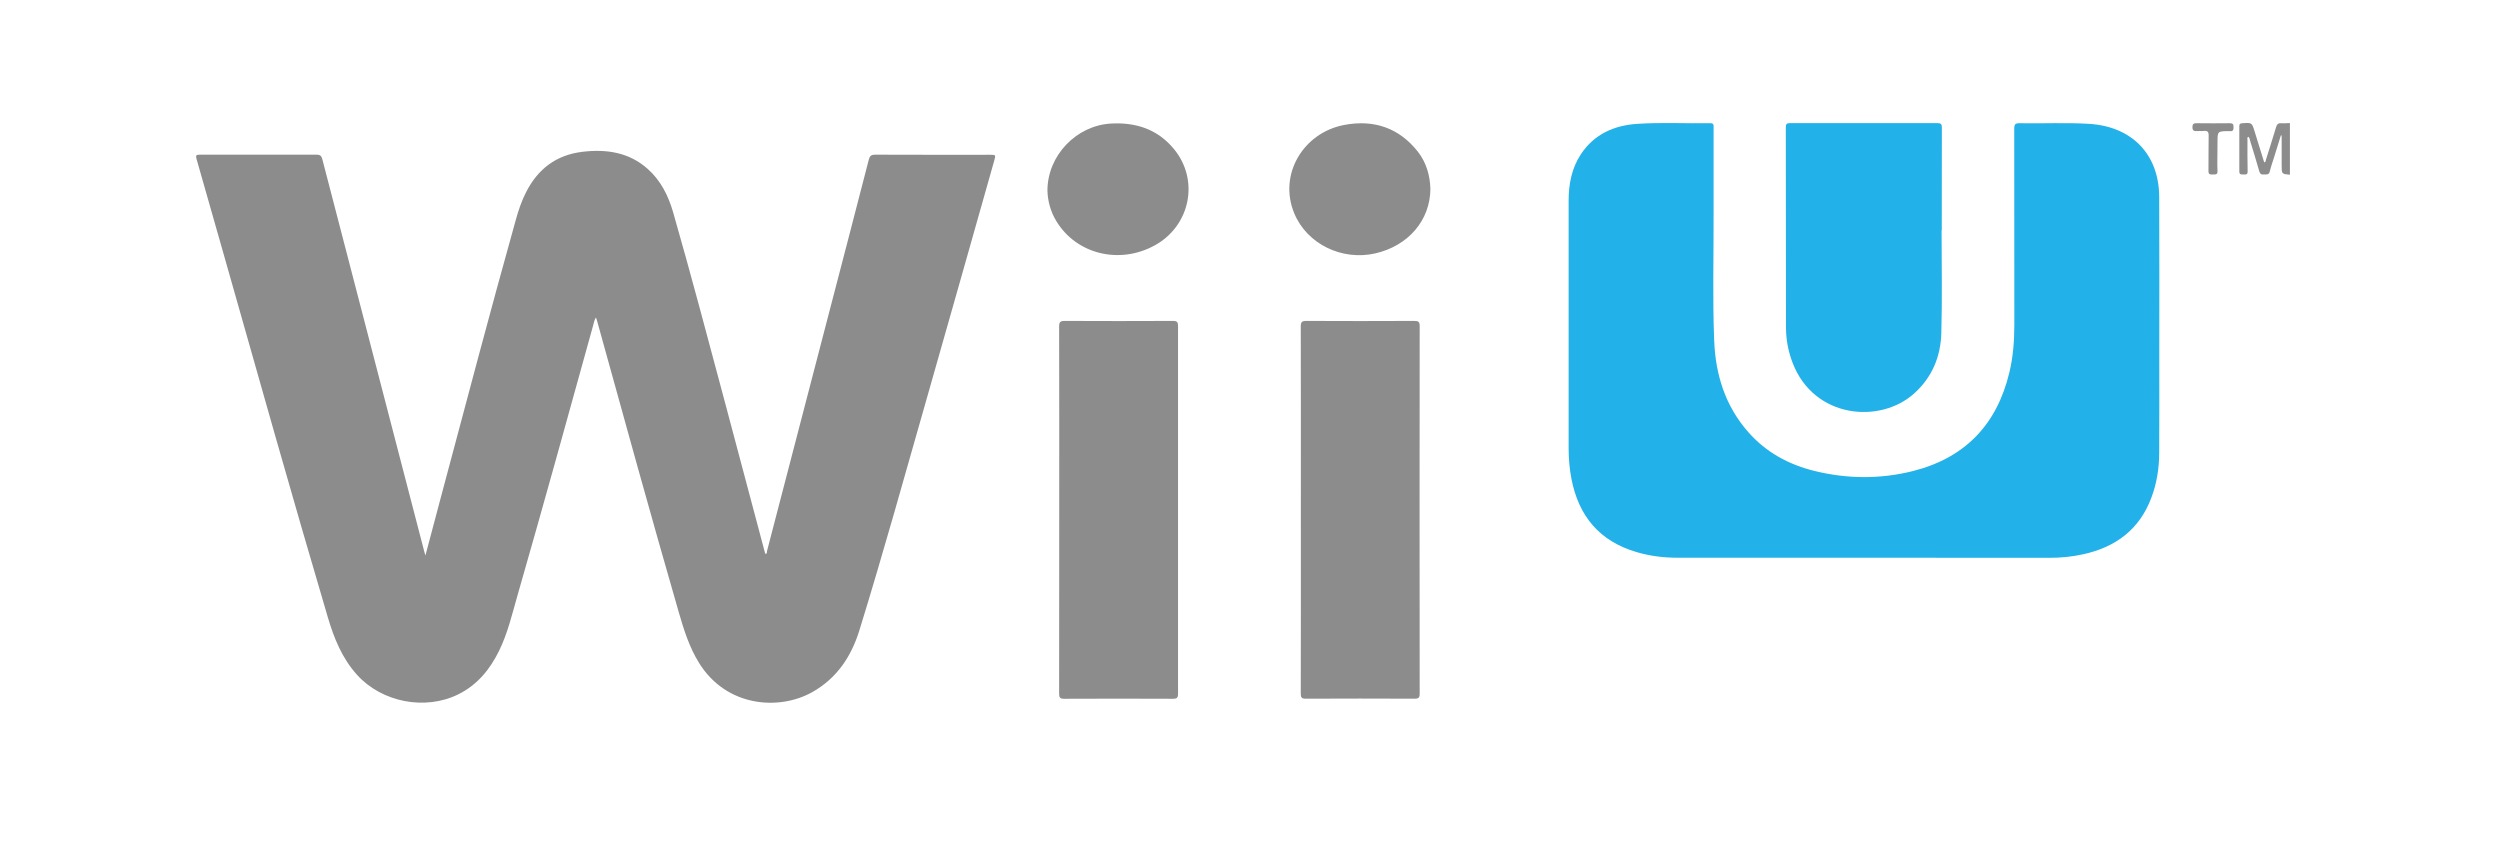
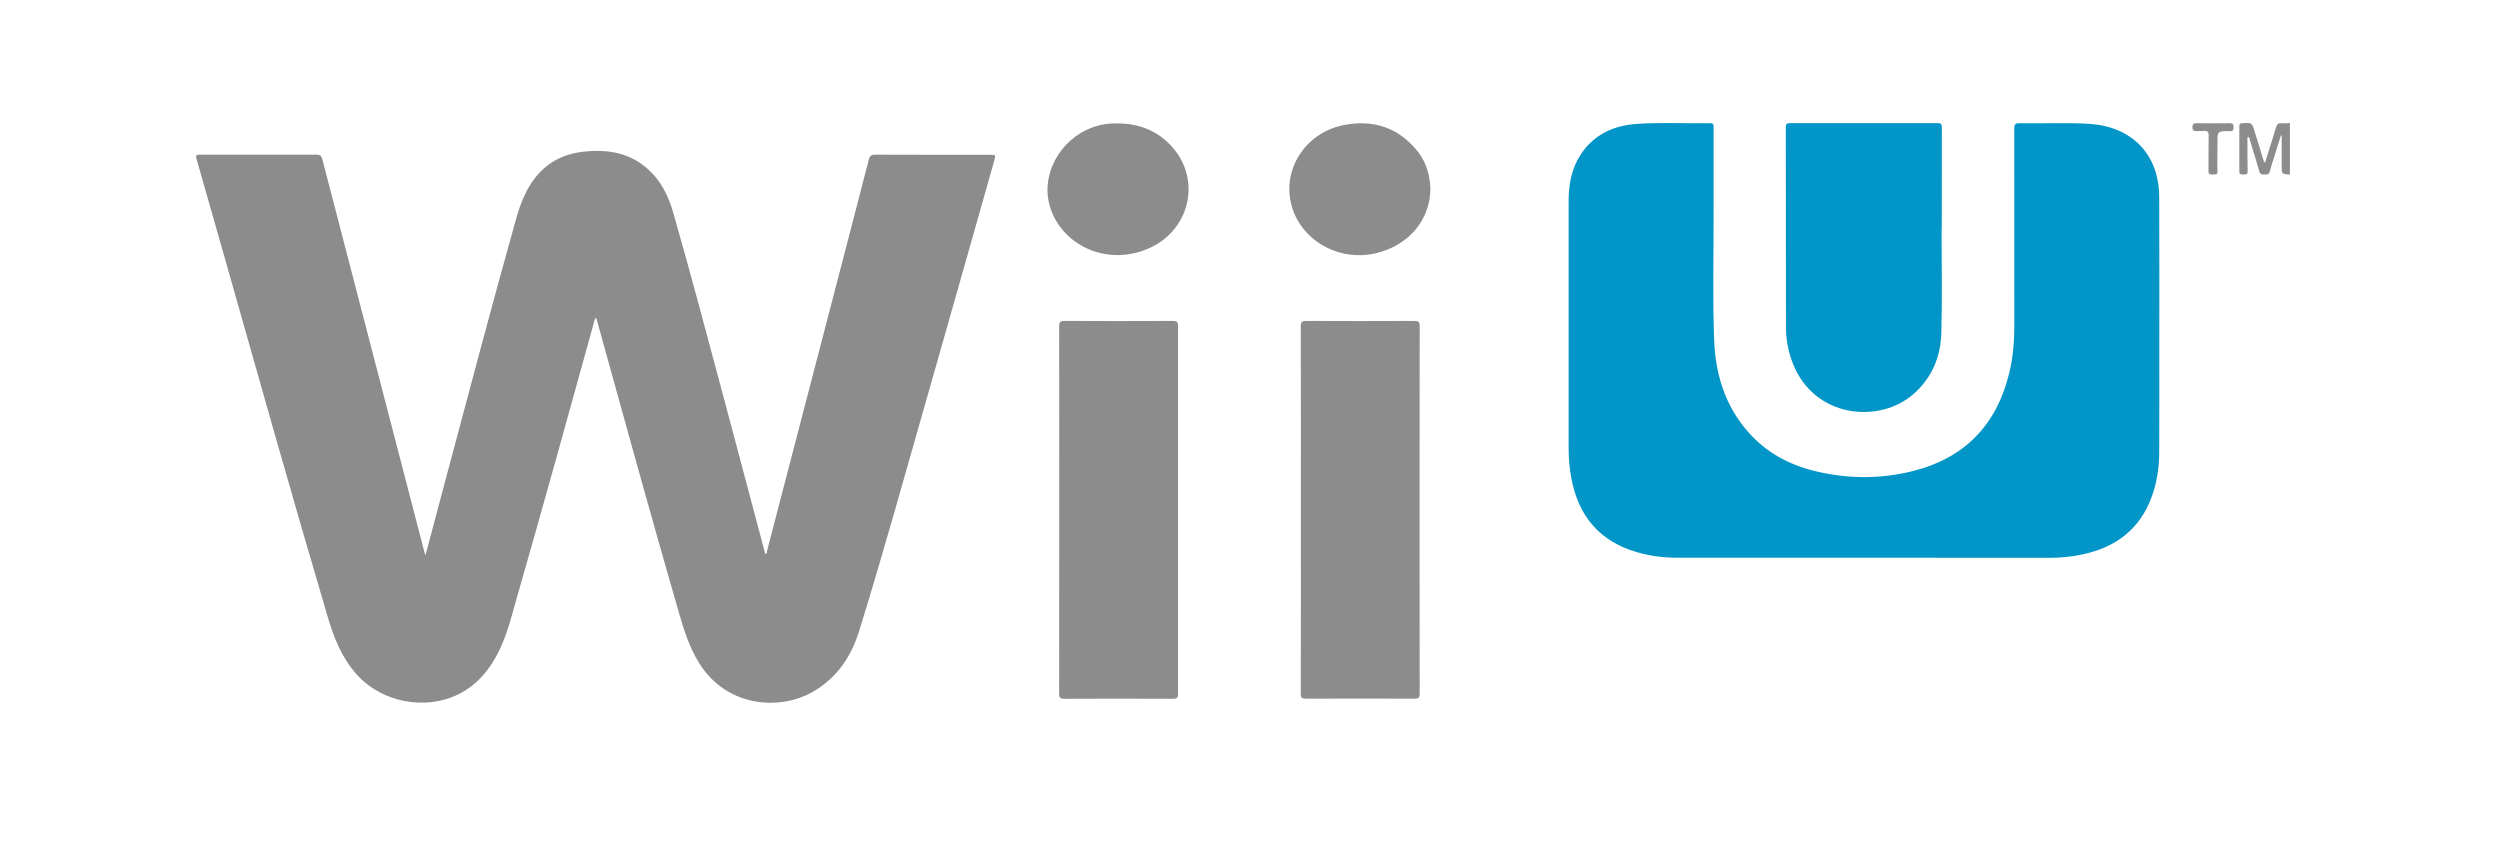
- <svg xmlns="http://www.w3.org/2000/svg" width="2363" height="800" style="enable-background:new 0 0 2363 800" xml:space="preserve" version="1.1" id="svg5">
-   <defs id="defs5" />
-   <g id="g1" style="fill:#22b2e9;fill-opacity:1">
-     <path style="fill:#22b2e9;fill-opacity:1" d="M1887.1 576.8h-215.2c-15.5 0-30.9-1.9-45.9-6.4-42.3-12.5-65.7-41.7-73.8-84.2-2.2-11.7-3.2-23.5-3.2-35.3V166.2c0-19.1 3.3-37.5 13.9-53.8 15-23 37.4-33.2 63.9-34.9 27.3-1.8 54.7-.3 82-.7 4.2-.1 3.8 2.3 3.8 5 0 32.6-.1 65.1 0 97.7.2 49.3-1.3 98.6.7 147.8 1.5 38.8 12.4 74.8 38.4 104.9 20 23.2 45.5 37.4 75 44.8 37 9.2 74.2 9.5 111.1 0 59.4-15.4 94.7-54.2 108.6-113.4 4.2-17.9 5.6-36.1 5.6-54.4-.1-75.4 0-150.8-.1-226.2 0-5.1 1.4-6.3 6.3-6.2 25.9.5 51.9-.9 77.8.7 48.7 2.9 79.2 35 79.5 83.9.3 59.7.1 119.5.1 179.2 0 38.7.1 77.3-.1 116-.1 17.3-2.7 34.4-8.7 50.7-13.3 36.7-40.2 57.4-77.5 65.6-12.4 2.8-25.1 4-37.8 4-68.2-.1-136.3-.1-204.4-.1z" transform="matrix(.83753 0 0 .82141 185.335 53.382)" id="path2" />
-     <path style="fill:#22b2e9;fill-opacity:1" d="M1969.9 200.3c0 39.3.8 78.7-.3 118-.7 27-10.4 51.1-30.9 69.7-38.8 35.2-112.9 28.3-136.9-35.4-4.9-13-7.4-26.5-7.5-40.3-.1-77-.1-153.9-.2-230.9 0-3.6 1-4.7 4.6-4.7 55.5.1 111.1.1 166.6 0 4 0 4.9 1.2 4.9 5-.1 39.5-.1 79-.1 118.6h-.2z" transform="matrix(.83753 0 0 .82141 185.335 53.382)" id="path4" />
-   </g>
-   <g id="g2">
-     <g id="g3">
-       <path style="display:inline;fill:#8c8c8c" d="m 258.8,574.3 c 6.3,-24.2 12.2,-47 18.2,-69.9 27.7,-105.5 54.9,-211.1 83.8,-316.3 3,-11.1 6.6,-22 11.8,-32.3 13.2,-26.3 33.8,-42.5 63.4,-46.1 27.1,-3.3 52.6,0.5 73.7,19.7 14.8,13.4 23.2,30.8 28.6,49.6 20.9,74.2 40.1,148.8 59.7,223.3 14.8,56.4 29.4,112.8 44.1,169.1 0.1,0.3 0.3,0.6 0.5,1 2.1,-0.2 1.4,-2.1 1.7,-3.2 24,-93.9 47.9,-187.7 71.9,-281.6 14.4,-56.3 28.8,-112.6 43,-168.9 1.1,-4.3 2.7,-5.7 7.3,-5.7 43,0.2 86,0.1 129.1,0.1 7.1,0 7,0 5.1,7 -25.1,90.3 -50.1,180.7 -75.4,271 -25.2,89.9 -49.7,180.1 -76.8,269.5 -9.1,29.9 -25.4,55 -53.2,70.9 -37.7,21.5 -96.9,17 -127.7,-33.7 -11,-18.1 -17.1,-38 -22.8,-58.1 -31.6,-111.6 -61.9,-223.6 -92.3,-335.6 -0.3,-1.2 -0.7,-2.3 -1.2,-3.8 -2.1,3.2 -2.4,6.5 -3.3,9.6 -28.1,103.4 -56.1,206.8 -85.2,310 -6.1,21.6 -11,43.5 -20.8,63.9 -10.3,21.4 -24.4,39.2 -46.1,50.2 -37.5,18.9 -86.4,9 -114.2,-22.4 -17,-19.2 -26,-42.1 -33,-66.2 C 108.4,506.4 69.9,366.9 31.1,227.4 20.9,191 10.8,154.4 0.5,117.9 -0.7,113.7 0.2,113 4.3,113 c 43.9,0.1 87.8,0.1 131.7,0 4.2,0 5.5,1.5 6.5,5.3 31.2,122.7 62.5,245.4 93.8,368.1 7,27.5 14,54.9 21,82.4 0.3,1.4 0.7,2.7 1.5,5.5 z" transform="matrix(0.83753,0,0,0.82141,185.335,53.382)" id="path1" />
-       <path style="fill:#8c8c8c" d="M974.1 521.1c0-70.2.1-140.3-.1-210.5 0-5 1.3-6.3 6.3-6.3 40.7.2 81.5.2 122.2 0 4.7 0 5.7 1.4 5.7 5.9-.1 141-.1 282.1 0 423.1 0 4.6-1.2 5.8-5.8 5.8-40.9-.2-81.8-.2-122.7 0-4.7 0-5.7-1.4-5.7-5.9.1-70.7.1-141.4.1-212.1zM1246.8 521.1c0-70.2.1-140.3-.1-210.5 0-5.1 1.3-6.3 6.3-6.3 40.6.2 81.1.2 121.7 0 4.5 0 6.2.7 6.2 5.8-.2 141-.1 282.1 0 423.1 0 4.6-1.2 5.8-5.8 5.8-40.9-.2-81.8-.2-122.7 0-4.8 0-5.7-1.4-5.7-5.9.2-70.6.1-141.3.1-212z" transform="matrix(.83753 0 0 .82141 185.335 53.382)" id="path3" />
-       <path style="display:inline;fill:#8c8c8c" d="m 960.8,154.3 c 0.1,-40.6 32.7,-74.7 71.4,-77.1 28.6,-1.7 53.1,6.7 71.3,29.2 29.2,36 18.5,88.8 -22,111.2 -39.7,22 -88,9.8 -110.5,-27.9 -6.9,-11.4 -9.9,-23.9 -10.2,-35.4 z m 432.2,-2.2 c -0.1,36.2 -24.8,65.6 -61.8,74.4 -37.9,9 -77.5,-10.7 -91.8,-45.9 -18.3,-44.8 10.2,-92.9 56.3,-101.8 33.4,-6.5 62,3.3 83.2,30.8 9.7,12.7 13.6,27.6 14.1,42.5 z" transform="matrix(0.83753,0,0,0.82141,185.335,53.382)" id="path5" />
-     </g>
-     <g id="g4">
-       <path style="fill:#8c8c8c" d="m 2281.2,110.9 c 0,7 -0.3,13.9 0.1,20.9 0.2,4.7 -2.6,3.8 -5.4,4 -2.9,0.1 -4.9,0 -4.8,-4 0.2,-13.6 -0.1,-27.2 0.2,-40.7 0.1,-4.5 -1.4,-5.9 -5.6,-5.4 -2.4,0.3 -4.9,-0.1 -7.3,0.1 -3.4,0.2 -5.4,-0.1 -5.4,-4.5 0,-4.5 2.2,-4.5 5.5,-4.5 12.2,0.1 24.4,0.2 36.6,0 3.6,-0.1 4.3,1.3 4.3,4.6 0,3.3 -0.7,5 -4.3,4.5 -0.3,-0.1 -0.7,0 -1,0 -12.8,0.1 -12.8,0.1 -12.8,12.7 -0.1,4 -0.1,8.1 -0.1,12.3 z" transform="matrix(0.83753,0,0,0.82141,185.335,53.382)" id="path7" />
-       <path style="display:inline;fill:#8c8c8c" d="m 2363,136.1 c -9.3,-0.9 -9.3,-0.9 -9.3,-10.7 V 91 c -0.3,-0.1 -0.6,-0.1 -0.9,-0.2 -2.5,8.3 -5.1,16.7 -7.6,25 -1.7,5.5 -3.6,10.9 -4.9,16.5 -1,4.4 -4.1,3.3 -6.9,3.5 -2.9,0.3 -4.2,-0.9 -5,-3.8 -3.3,-11.7 -6.8,-23.4 -10.3,-35 -0.5,-1.6 -0.5,-3.4 -2,-4.6 -1.7,0.9 -1,2.5 -1,3.7 0,12 -0.1,24 0.2,36 0.1,3.3 -1.2,3.9 -4,3.7 -2.4,-0.2 -5.4,0.9 -5.4,-3.5 0.1,-17.4 0.1,-34.8 0,-52.2 0,-2.5 1.1,-3.2 3.5,-3.3 10.8,-0.7 10.7,-0.8 13.8,9.6 3.5,11.8 7.2,23.6 10.8,35.5 1.9,-0.4 1.6,-2 2,-3.2 3.8,-12.5 7.8,-24.9 11.4,-37.4 1,-3.5 2.6,-4.8 6.2,-4.5 3.1,0.3 6.2,-0.1 9.4,-0.2 z" transform="matrix(0.83753,0,0,0.82141,185.335,53.382)" id="path6" />
-     </g>
-   </g>
+ <svg xmlns="http://www.w3.org/2000/svg" width="2363" height="800" style="enable-background:new 0 0 2363 800" xml:space="preserve">
+   <path style="fill:#8c8c8c" d="M2363 136.1c-9.3-.9-9.3-.9-9.3-10.7V91c-.3-.1-.6-.1-.9-.2-2.5 8.3-5.1 16.7-7.6 25-1.7 5.5-3.6 10.9-4.9 16.5-1 4.4-4.1 3.3-6.9 3.5-2.9.3-4.2-.9-5-3.8-3.3-11.7-6.8-23.4-10.3-35-.5-1.6-.5-3.4-2-4.6-1.7.9-1 2.5-1 3.7 0 12-.1 24 .2 36 .1 3.3-1.2 3.9-4 3.7-2.4-.2-5.4.9-5.4-3.5.1-17.4.1-34.8 0-52.2 0-2.5 1.1-3.2 3.5-3.3 10.8-.7 10.7-.8 13.8 9.6 3.5 11.8 7.2 23.6 10.8 35.5 1.9-.4 1.6-2 2-3.2 3.8-12.5 7.8-24.9 11.4-37.4 1-3.5 2.6-4.8 6.2-4.5 3.1.3 6.2-.1 9.4-.2v59.5zM258.8 574.3c6.3-24.2 12.2-47 18.2-69.9 27.7-105.5 54.9-211.1 83.8-316.3 3-11.1 6.6-22 11.8-32.3 13.2-26.3 33.8-42.5 63.4-46.1 27.1-3.3 52.6.5 73.7 19.7 14.8 13.4 23.2 30.8 28.6 49.6 20.9 74.2 40.1 148.8 59.7 223.3 14.8 56.4 29.4 112.8 44.1 169.1.1.3.3.6.5 1 2.1-.2 1.4-2.1 1.7-3.2 24-93.9 47.9-187.7 71.9-281.6 14.4-56.3 28.8-112.6 43-168.9 1.1-4.3 2.7-5.7 7.3-5.7 43 .2 86 .1 129.1.1 7.1 0 7 0 5.1 7-25.1 90.3-50.1 180.7-75.4 271-25.2 89.9-49.7 180.1-76.8 269.5-9.1 29.9-25.4 55-53.2 70.9-37.7 21.5-96.9 17-127.7-33.7-11-18.1-17.1-38-22.8-58.1-31.6-111.6-61.9-223.6-92.3-335.6-.3-1.2-.7-2.3-1.2-3.8-2.1 3.2-2.4 6.5-3.3 9.6-28.1 103.4-56.1 206.8-85.2 310-6.1 21.6-11 43.5-20.8 63.9-10.3 21.4-24.4 39.2-46.1 50.2-37.5 18.9-86.4 9-114.2-22.4-17-19.2-26-42.1-33-66.2-40.3-139-78.8-278.5-117.6-418C20.9 191 10.8 154.4.5 117.9c-1.2-4.2-.3-4.9 3.8-4.9 43.9.1 87.8.1 131.7 0 4.2 0 5.5 1.5 6.5 5.3C173.7 241 205 363.7 236.3 486.4c7 27.5 14 54.9 21 82.4.3 1.4.7 2.7 1.5 5.5z" transform="matrix(.83753 0 0 .82141 185.335 53.382)" />
+   <path style="fill:#0196c7" d="M1887.1 576.8h-215.2c-15.5 0-30.9-1.9-45.9-6.4-42.3-12.5-65.7-41.7-73.8-84.2-2.2-11.7-3.2-23.5-3.2-35.3V166.2c0-19.1 3.3-37.5 13.9-53.8 15-23 37.4-33.2 63.9-34.9 27.3-1.8 54.7-.3 82-.7 4.2-.1 3.8 2.3 3.8 5 0 32.6-.1 65.1 0 97.7.2 49.3-1.3 98.6.7 147.8 1.5 38.8 12.4 74.8 38.4 104.9 20 23.2 45.5 37.4 75 44.8 37 9.2 74.2 9.5 111.1 0 59.4-15.4 94.7-54.2 108.6-113.4 4.2-17.9 5.6-36.1 5.6-54.4-.1-75.4 0-150.8-.1-226.2 0-5.1 1.4-6.3 6.3-6.2 25.9.5 51.9-.9 77.8.7 48.7 2.9 79.2 35 79.5 83.9.3 59.7.1 119.5.1 179.2 0 38.7.1 77.3-.1 116-.1 17.3-2.7 34.4-8.7 50.7-13.3 36.7-40.2 57.4-77.5 65.6-12.4 2.8-25.1 4-37.8 4-68.2-.1-136.3-.1-204.4-.1z" transform="matrix(.83753 0 0 .82141 185.335 53.382)" />
+   <path style="fill:#8c8c8c" d="M974.1 521.1c0-70.2.1-140.3-.1-210.5 0-5 1.3-6.3 6.3-6.3 40.7.2 81.5.2 122.2 0 4.7 0 5.7 1.4 5.7 5.9-.1 141-.1 282.1 0 423.1 0 4.6-1.2 5.8-5.8 5.8-40.9-.2-81.8-.2-122.7 0-4.7 0-5.7-1.4-5.7-5.9.1-70.7.1-141.4.1-212.1zM1246.8 521.1c0-70.2.1-140.3-.1-210.5 0-5.1 1.3-6.3 6.3-6.3 40.6.2 81.1.2 121.7 0 4.5 0 6.2.7 6.2 5.8-.2 141-.1 282.1 0 423.1 0 4.6-1.2 5.8-5.8 5.8-40.9-.2-81.8-.2-122.7 0-4.8 0-5.7-1.4-5.7-5.9.2-70.6.1-141.3.1-212z" transform="matrix(.83753 0 0 .82141 185.335 53.382)" />
+   <path style="fill:#0196c7" d="M1969.9 200.3c0 39.3.8 78.7-.3 118-.7 27-10.4 51.1-30.9 69.7-38.8 35.2-112.9 28.3-136.9-35.4-4.9-13-7.4-26.5-7.5-40.3-.1-77-.1-153.9-.2-230.9 0-3.6 1-4.7 4.6-4.7 55.5.1 111.1.1 166.6 0 4 0 4.9 1.2 4.9 5-.1 39.5-.1 79-.1 118.6h-.2z" transform="matrix(.83753 0 0 .82141 185.335 53.382)" />
+   <path style="fill:#8c8c8c" d="M960.8 154.3c.1-40.6 32.7-74.7 71.4-77.1 28.6-1.7 53.1 6.7 71.3 29.2 29.2 36 18.5 88.8-22 111.2-39.7 22-88 9.8-110.5-27.9-6.9-11.4-9.9-23.9-10.2-35.4zM1393 152.1c-.1 36.2-24.8 65.6-61.8 74.4-37.9 9-77.5-10.7-91.8-45.9-18.3-44.8 10.2-92.9 56.3-101.8 33.4-6.5 62 3.3 83.2 30.8 9.7 12.7 13.6 27.6 14.1 42.5zM2281.2 110.9c0 7-.3 13.9.1 20.9.2 4.7-2.6 3.8-5.4 4-2.9.1-4.9 0-4.8-4 .2-13.6-.1-27.2.2-40.7.1-4.5-1.4-5.9-5.6-5.4-2.4.3-4.9-.1-7.3.1-3.4.2-5.4-.1-5.4-4.5 0-4.5 2.2-4.5 5.5-4.5 12.2.1 24.4.2 36.6 0 3.6-.1 4.3 1.3 4.3 4.6s-.7 5-4.3 4.5c-.3-.1-.7 0-1 0-12.8.1-12.8.1-12.8 12.7-.1 4-.1 8.1-.1 12.3z" transform="matrix(.83753 0 0 .82141 185.335 53.382)" />
</svg>
